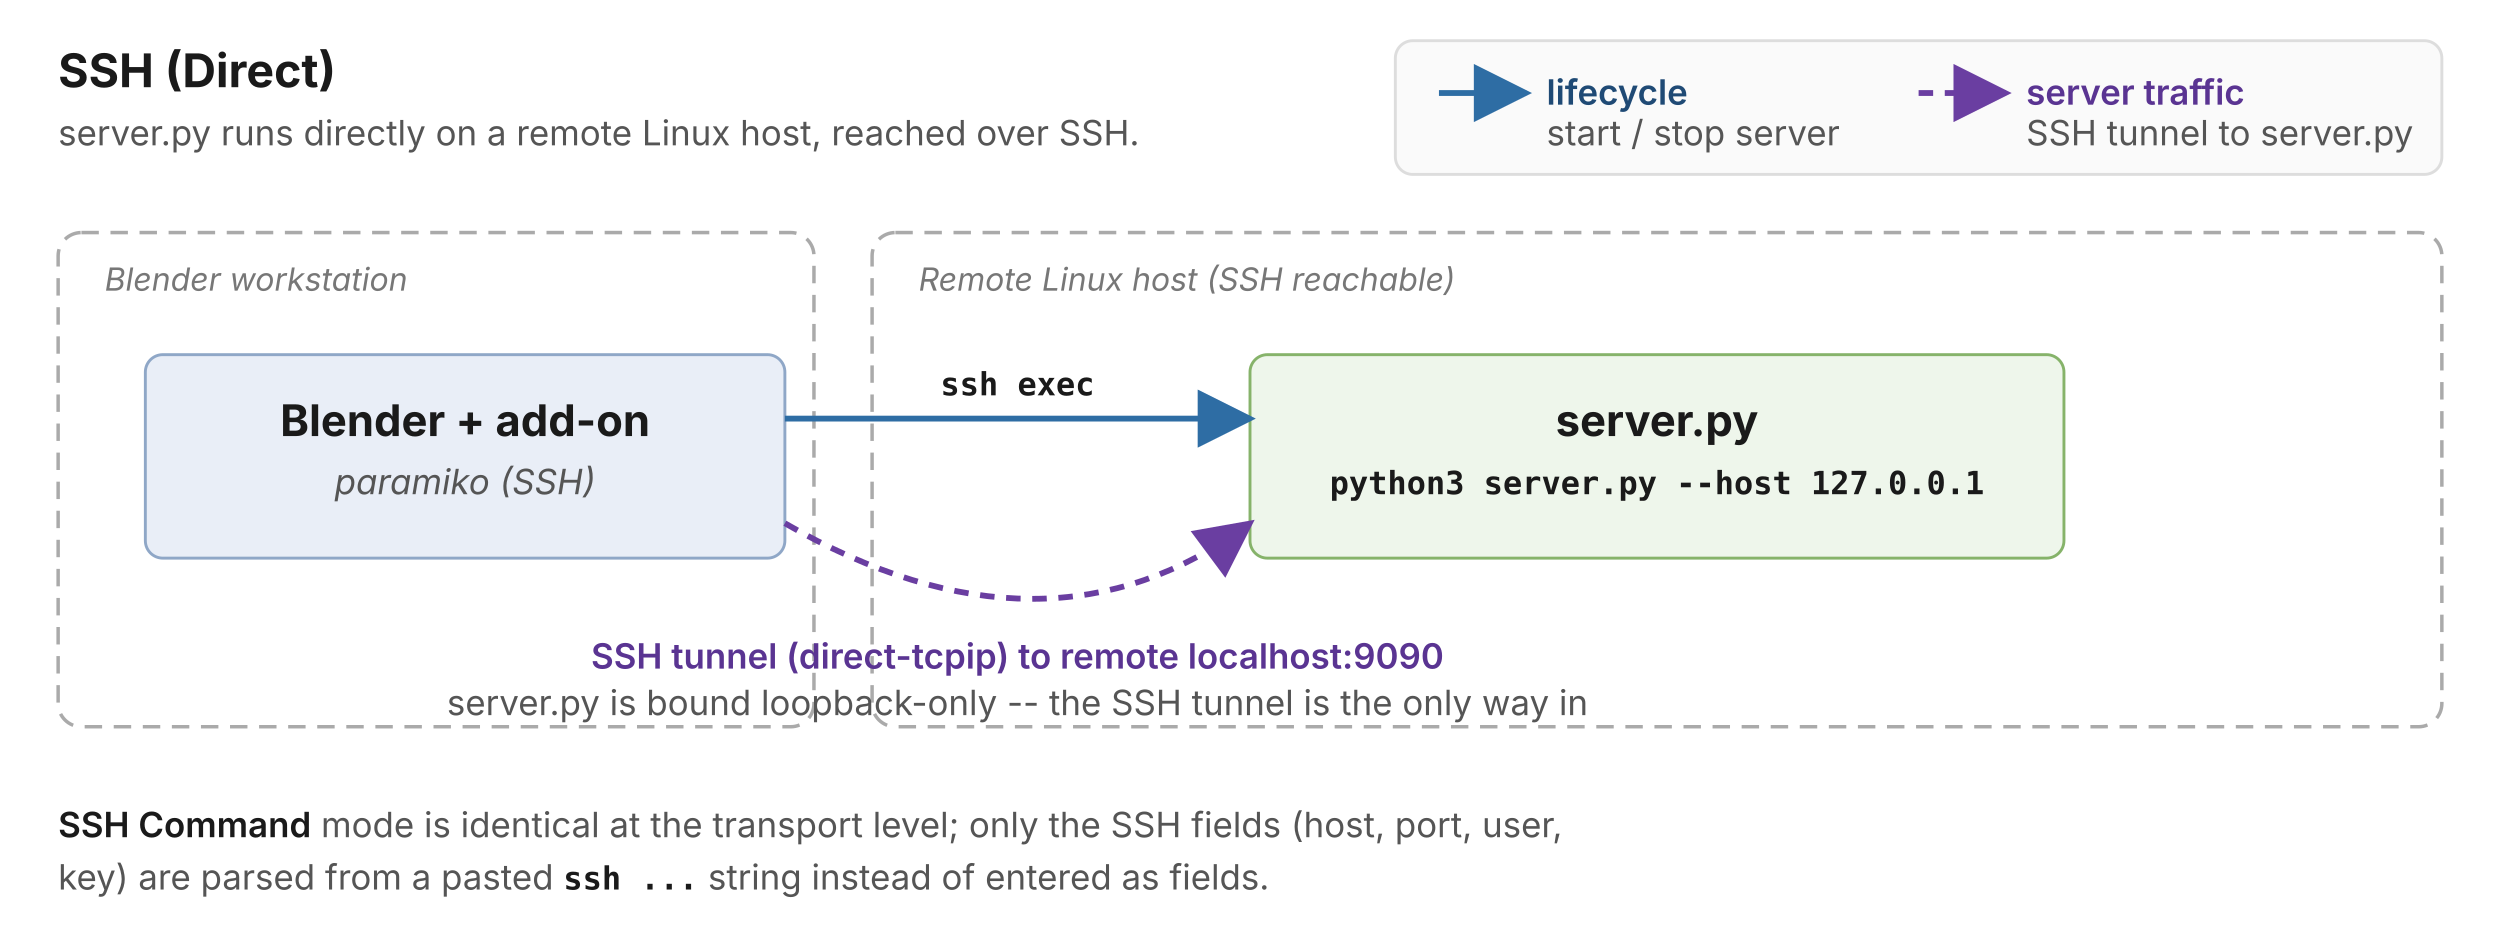
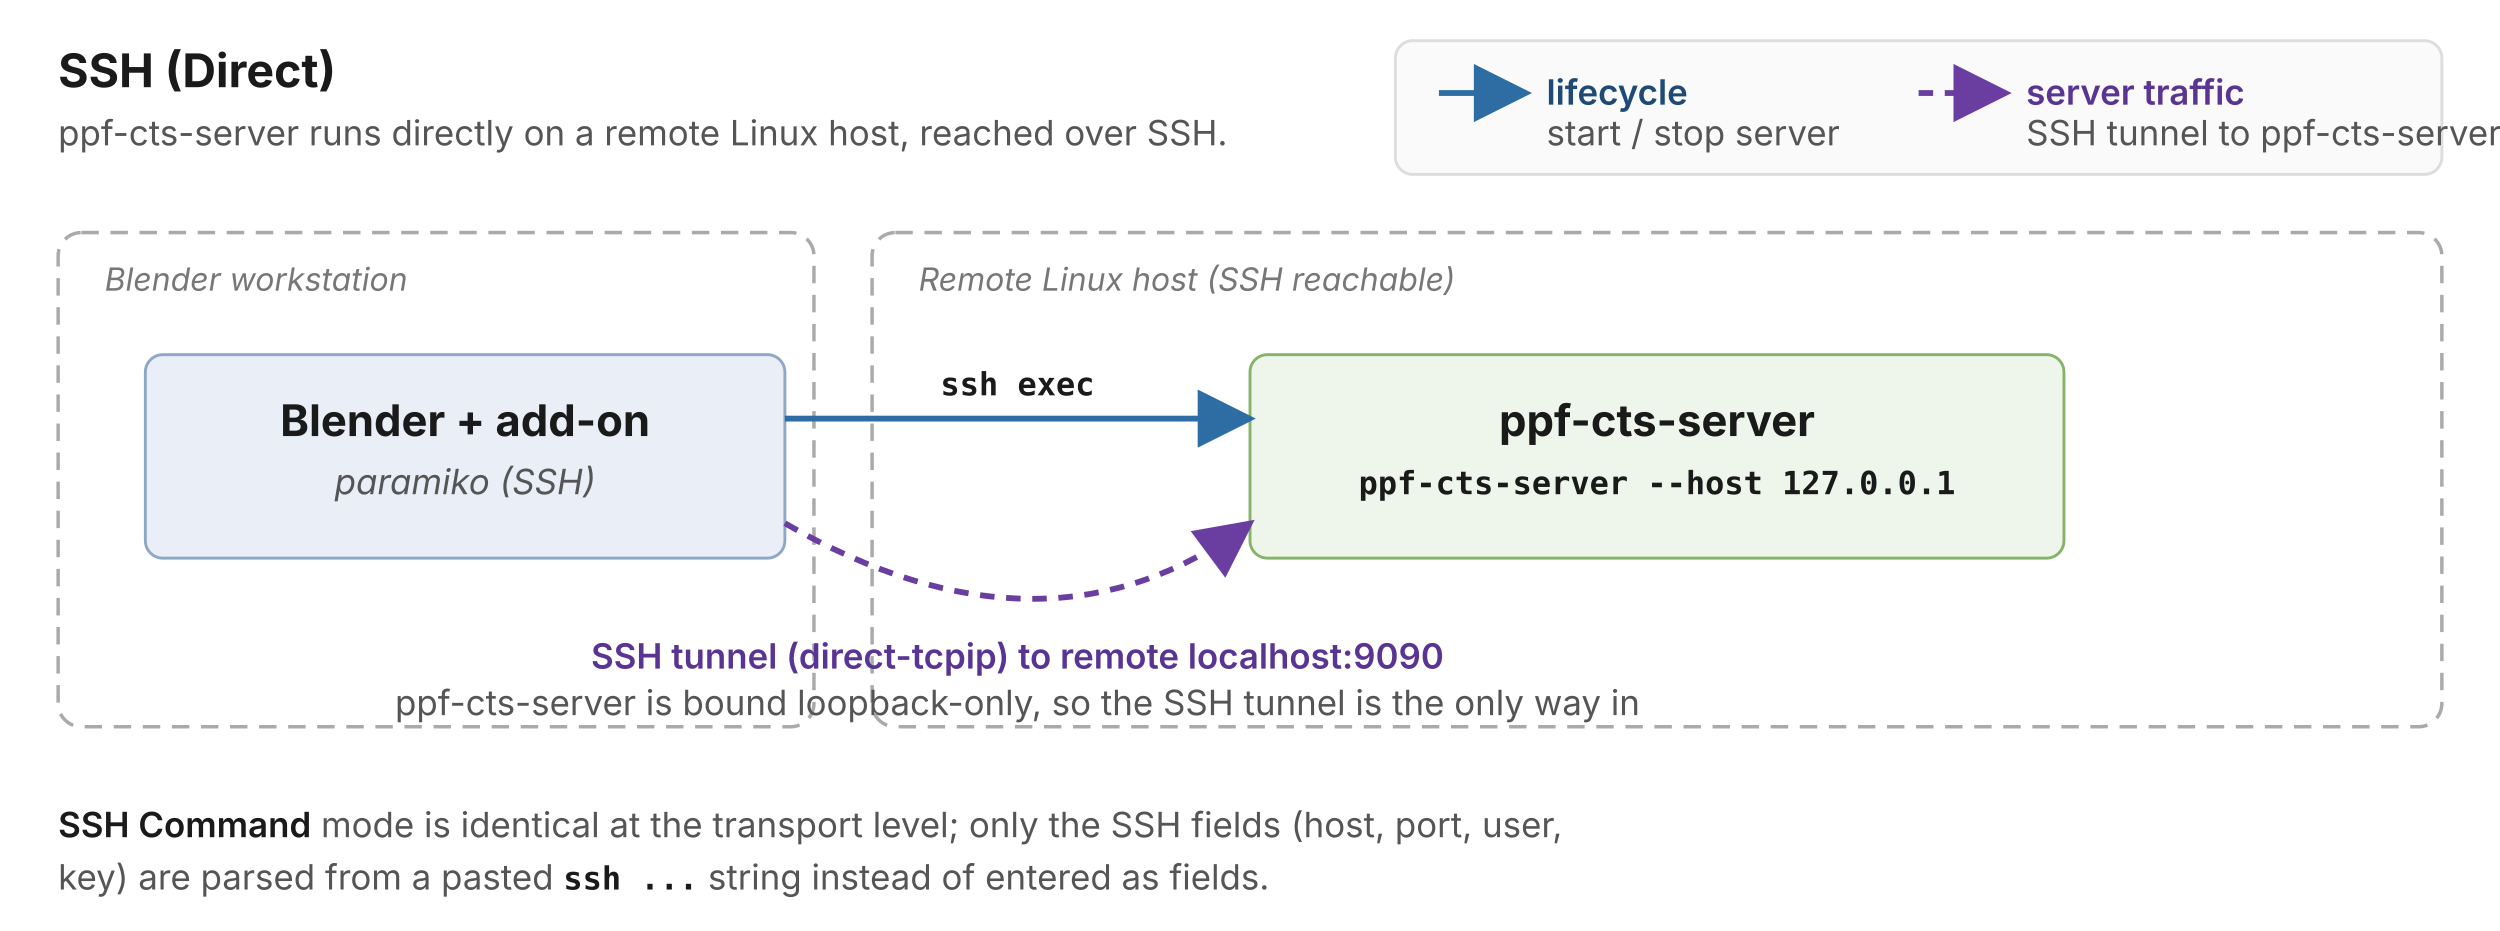
- <svg xmlns="http://www.w3.org/2000/svg" viewBox="0 0 860 320" role="img" aria-label="SSH (Direct) transport topology: the add-on lives on the Blender workstation while server.py runs directly on a remote Linux host reached over SSH">
+ <svg xmlns="http://www.w3.org/2000/svg" viewBox="0 0 860 320" role="img" aria-label="SSH (Direct) transport topology: the add-on lives on the Blender workstation while ppf-cts-server runs directly on a remote Linux host reached over SSH">
  <defs>
    <marker id="ss-arrow-b" viewBox="0 0 10 10" refX="9" refY="5" markerWidth="10" markerHeight="10" orient="auto-start-reverse">
      <path d="M 0 0 L 10 5 L 0 10 z" fill="#2e6da4" />
    </marker>
    <marker id="ss-arrow-p" viewBox="0 0 10 10" refX="9" refY="5" markerWidth="10" markerHeight="10" orient="auto-start-reverse">
      <path d="M 0 0 L 10 5 L 0 10 z" fill="#6a3ea1" />
    </marker>
  </defs>
  <style>
    .hdr-title     { font: 700 15px -apple-system, BlinkMacSystemFont, "Segoe UI", sans-serif; fill: #1a1a1a; }
    .hdr-sub       { font: italic 12px -apple-system, sans-serif; fill: #555; }
    .hdr-addon     { fill: #e9eef7; stroke: #8fa7c7; stroke-width: 1; }
    .hdr-container { fill: #eef6eb; stroke: #86b36a; stroke-width: 1; }
    .mode-title    { font: 700 16px -apple-system, sans-serif; fill: #1a1a1a; }
    .mode-sub      { font: 12px -apple-system, sans-serif; fill: #555; }
    .arr-ctl       { stroke: #2e6da4; stroke-width: 2; fill: none; }
    .arr-data      { stroke: #6a3ea1; stroke-width: 2; fill: none; stroke-dasharray: 5 4; }
    .lbl           { font: 600 12px -apple-system, sans-serif; fill: #1a1a1a; }
    .lbl-ctl       { font: 600 12px -apple-system, sans-serif; fill: #1f4a75; }
    .lbl-data      { font: 600 12px -apple-system, sans-serif; fill: #5a3492; }
    .lbl-mono      { font: 600 11px "Menlo", "Consolas", monospace; fill: #1a1a1a; }
    .note          { font: 12px -apple-system, sans-serif; fill: #555; }
    .machine-box   { fill: none; stroke: #aaa; stroke-width: 1.2; stroke-dasharray: 6 4; }
    .machine-lbl   { font: italic 11px -apple-system, sans-serif; fill: #777; }
    .legend-box    { fill: #fafafa; stroke: #ddd; stroke-width: 1; }
  </style>
  <rect x="480" y="14" width="360" height="46" rx="6" class="legend-box" />
  <line x1="495" y1="32" x2="525" y2="32" class="arr-ctl" marker-end="url(#ss-arrow-b)" />
  <text x="532" y="36" class="lbl-ctl">lifecycle</text>
  <text x="532" y="50" class="note">start / stop server</text>
  <line x1="660" y1="32" x2="690" y2="32" class="arr-data" marker-end="url(#ss-arrow-p)" />
  <text x="697" y="36" class="lbl-data">server traffic</text>
-   <text x="697" y="50" class="note">SSH tunnel to server.py</text>
+   <text x="697" y="50" class="note">SSH tunnel to ppf-cts-server</text>
  <text x="20" y="30" class="mode-title">SSH (Direct)</text>
-   <text x="20" y="50" class="mode-sub">server.py runs directly on a remote Linux host, reached over SSH.</text>
+   <text x="20" y="50" class="mode-sub">ppf-cts-server runs directly on a remote Linux host, reached over SSH.</text>
  <rect x="20" y="80" width="260" height="170" rx="8" class="machine-box" />
  <text x="36" y="100" class="machine-lbl">Blender workstation</text>
  <rect x="300" y="80" width="540" height="170" rx="8" class="machine-box" />
  <text x="316" y="100" class="machine-lbl">Remote Linux host (SSH reachable)</text>
  <rect x="50" y="122" width="220" height="70" rx="6" class="hdr-addon" />
  <text x="160" y="150" text-anchor="middle" class="hdr-title">Blender + add-on</text>
  <text x="160" y="170" text-anchor="middle" class="hdr-sub">paramiko (SSH)</text>
  <rect x="430" y="122" width="280" height="70" rx="6" class="hdr-container" />
-   <text x="570" y="150" text-anchor="middle" class="hdr-title">server.py</text>
-   <text x="570" y="170" text-anchor="middle" class="lbl-mono">python3 server.py --host 127.0.0.1</text>
+   <text x="570" y="150" text-anchor="middle" class="hdr-title">ppf-cts-server</text>
+   <text x="570" y="170" text-anchor="middle" class="lbl-mono">ppf-cts-server --host 127.0.0.1</text>
  <line x1="270" y1="144" x2="430" y2="144" class="arr-ctl" marker-end="url(#ss-arrow-b)" />
  <text x="350" y="136" text-anchor="middle" class="lbl-mono">ssh exec</text>
  <path d="M 270 180 Q 360 232 430 180" class="arr-data" marker-end="url(#ss-arrow-p)" />
  <text x="350" y="230" text-anchor="middle" class="lbl-data">SSH tunnel (direct-tcpip) to remote localhost:9090</text>
-   <text x="350" y="246" text-anchor="middle" class="note">server.py is bound loopback-only -- the SSH tunnel is the only way in</text>
+   <text x="350" y="246" text-anchor="middle" class="note">ppf-cts-server is bound loopback-only, so the SSH tunnel is the only way in</text>
  <text x="20" y="288" class="note">
    <tspan class="lbl">SSH Command</tspan> mode is identical at the transport level; only the SSH fields (host, port, user,</text>
  <text x="20" y="306" class="note">key) are parsed from a pasted <tspan class="lbl-mono">ssh ...</tspan> string instead of entered as fields.</text>
</svg>
